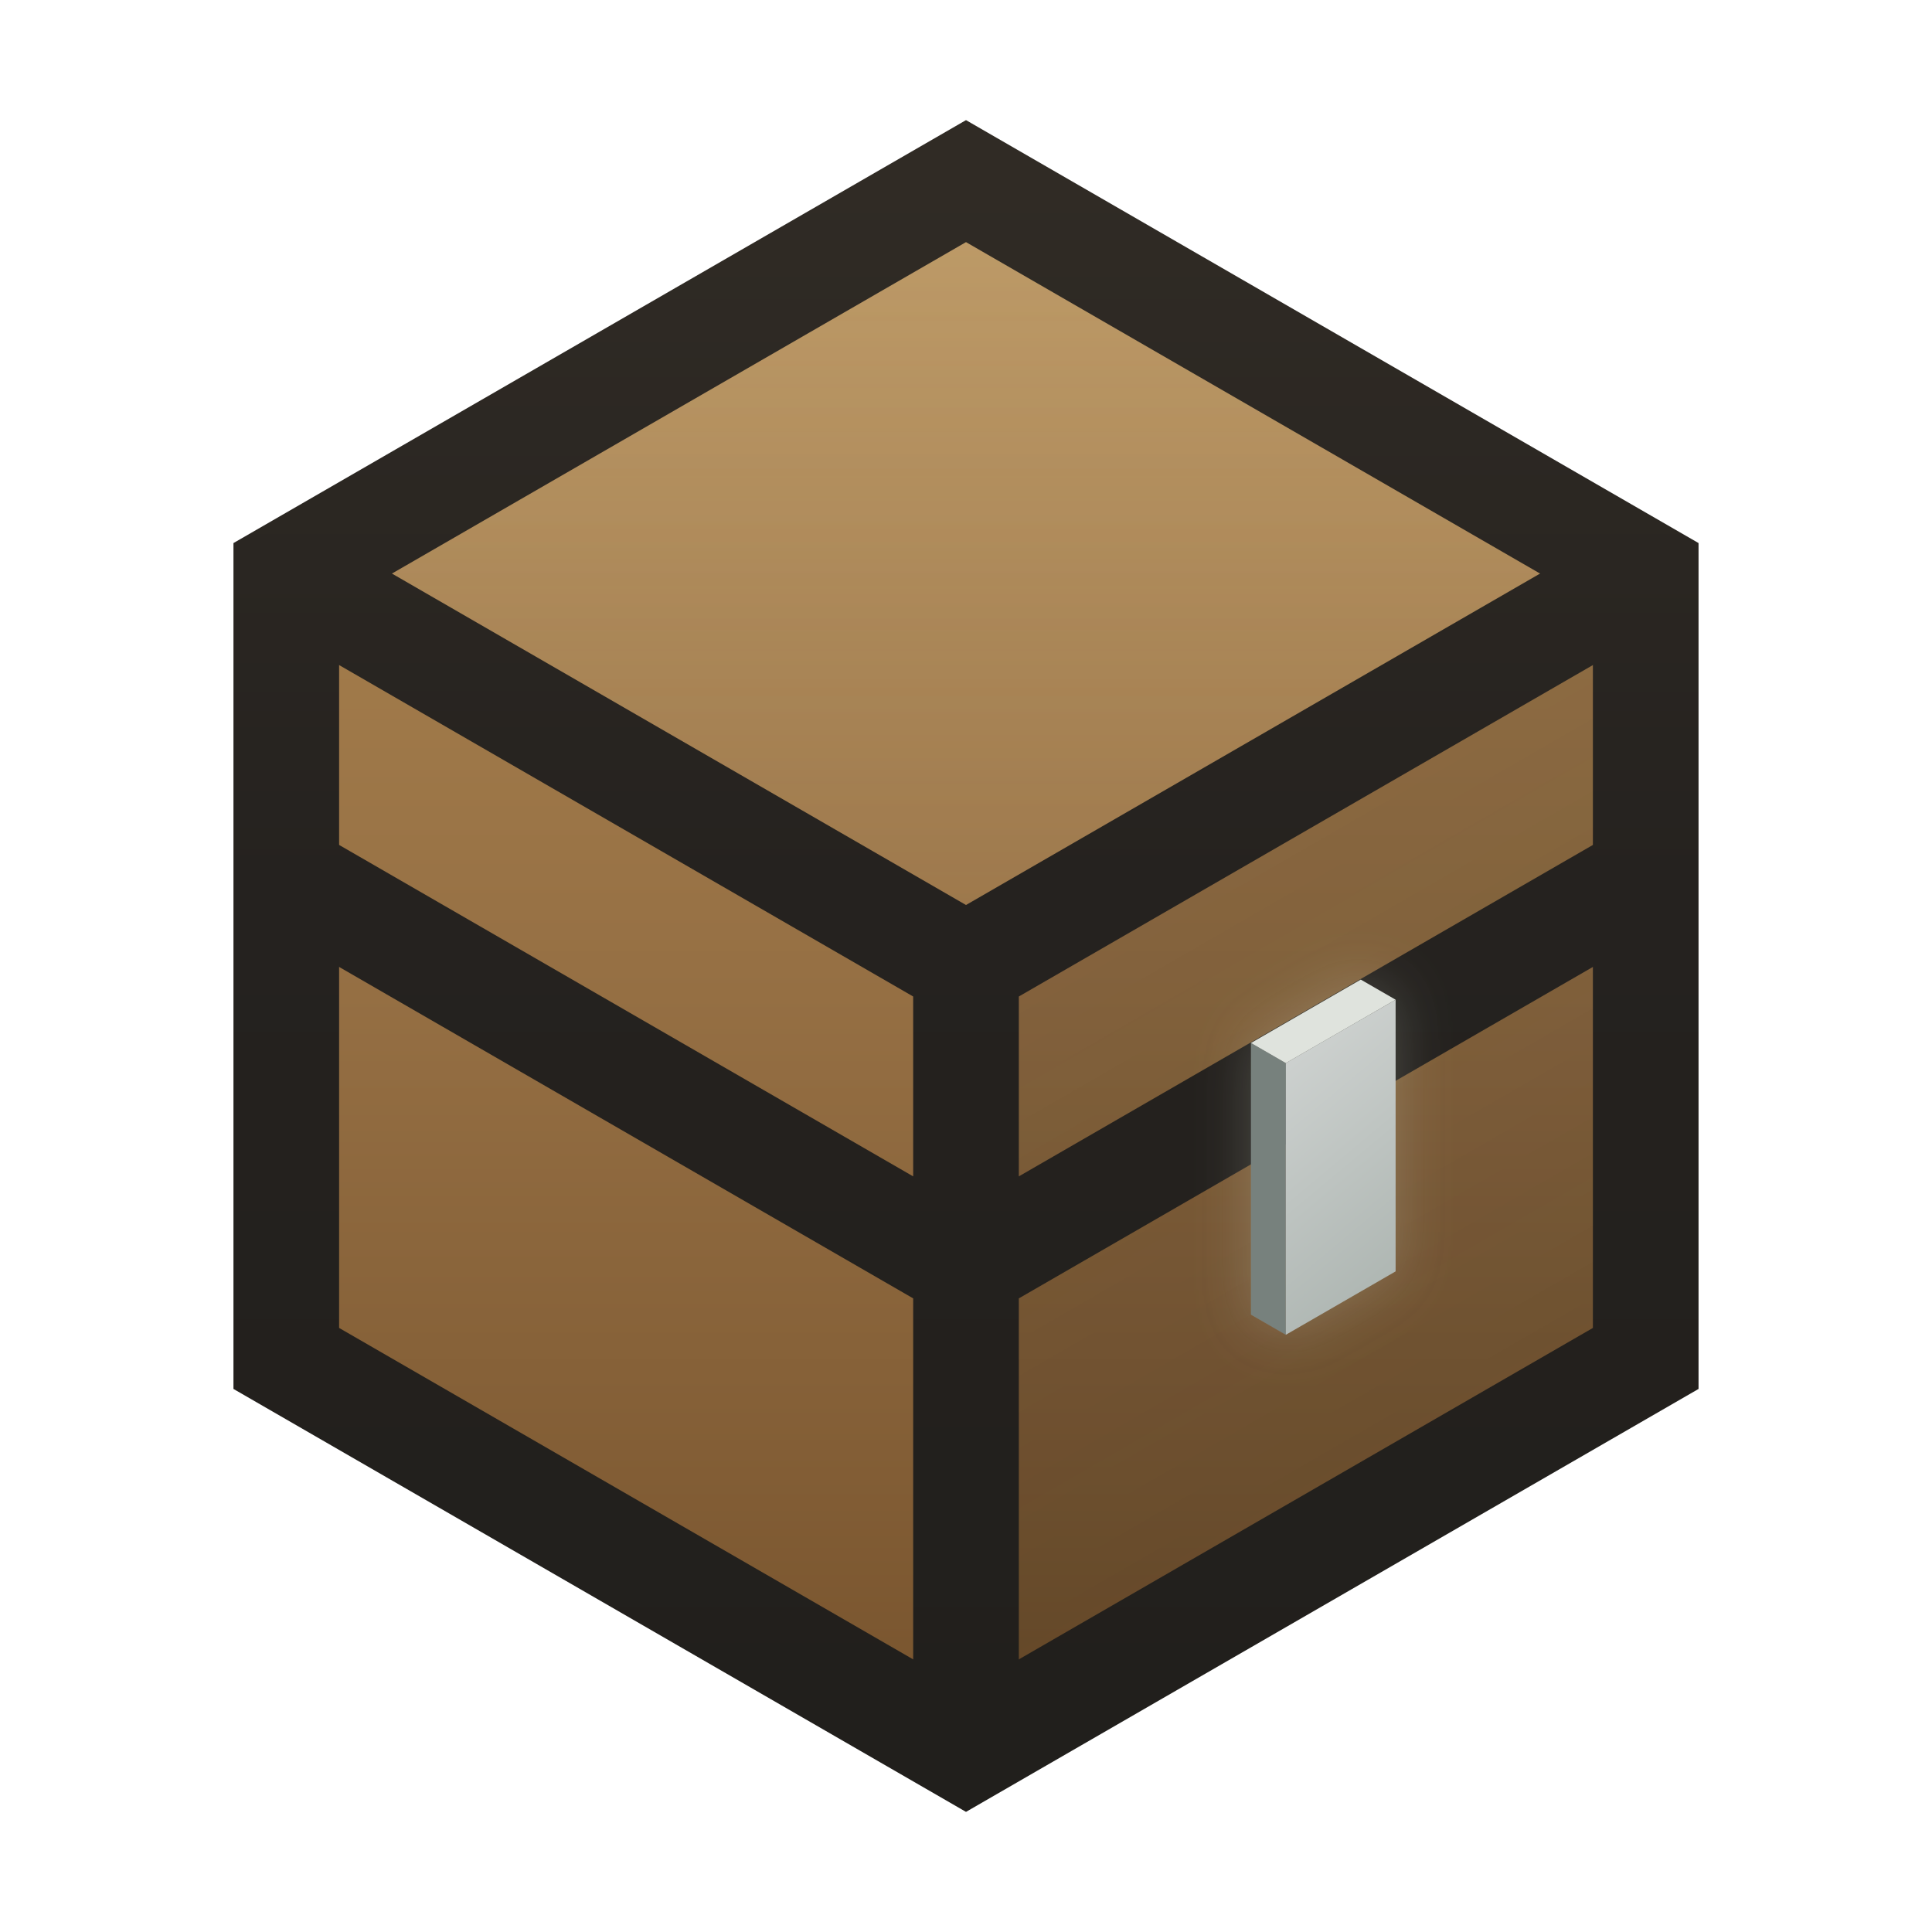
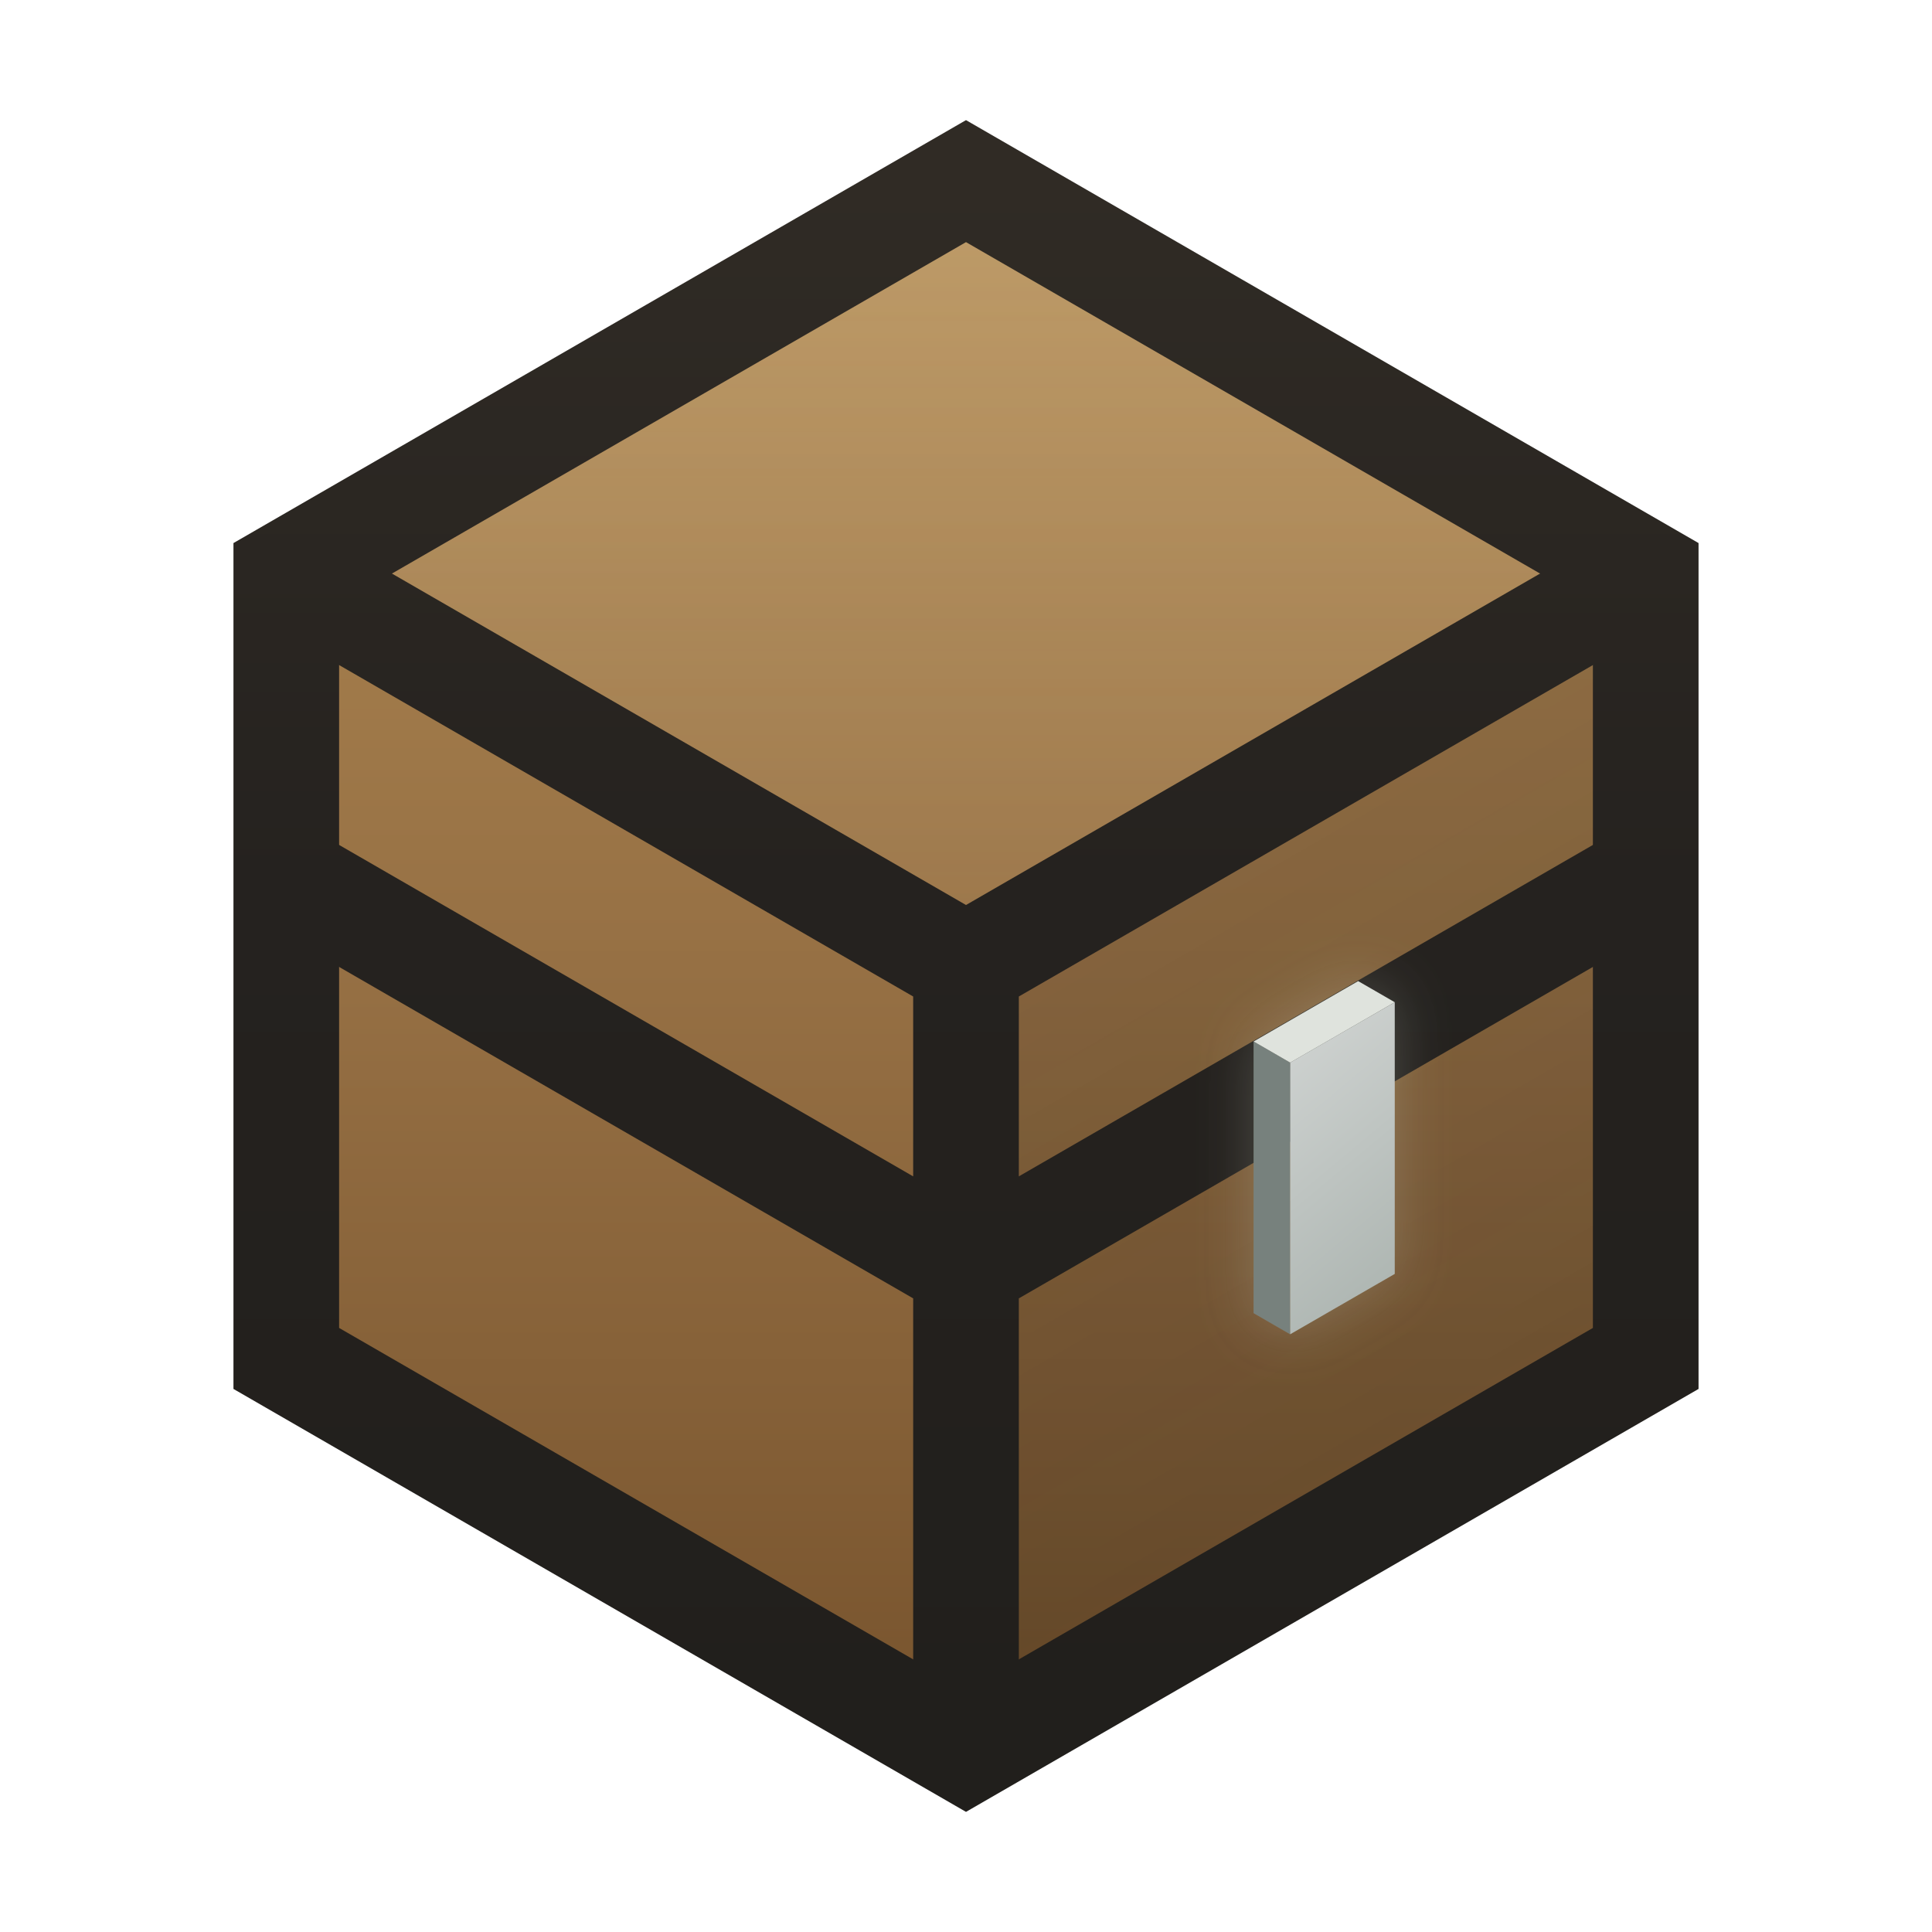
<svg xmlns="http://www.w3.org/2000/svg" viewBox="0 0 128 128">
  <defs>
    <linearGradient id="wood" x1="64" y1="12" x2="64" y2="116" gradientUnits="userSpaceOnUse">
      <stop stop-color="#B18A53" />
      <stop offset=".5" stop-color="#967044" />
      <stop offset="1" stop-color="#77532D" />
    </linearGradient>
    <linearGradient id="top-light" x1="64" y1="12" x2="64" y2="64" gradientUnits="userSpaceOnUse">
      <stop stop-color="#FFF0CE" stop-opacity=".18" />
      <stop offset="1" stop-color="#FFF0CE" stop-opacity=".04" />
    </linearGradient>
    <linearGradient id="right-shade" x1="64" y1="38" x2="109.033" y2="116" gradientUnits="userSpaceOnUse">
      <stop stop-color="#191613" stop-opacity=".10" />
      <stop offset="1" stop-color="#191613" stop-opacity=".27" />
    </linearGradient>
    <linearGradient id="outline-light" x1="64" y1="12" x2="64" y2="116" gradientUnits="userSpaceOnUse">
      <stop stop-color="#302B25" />
      <stop offset=".45" stop-color="#25221F" />
      <stop offset="1" stop-color="#211F1C" />
    </linearGradient>
    <linearGradient id="silver" x1="84" y1="71" x2="94" y2="83" gradientUnits="userSpaceOnUse">
      <stop stop-color="#CDD1CF" />
      <stop offset="1" stop-color="#AFB7B3" />
    </linearGradient>
    <filter id="halo" x="-100%" y="-70%" width="300%" height="240%" color-interpolation-filters="sRGB">
      <feDropShadow dx="0" dy="0" stdDeviation="1.8" flood-color="#E0E8D9" flood-opacity=".22" />
    </filter>
  </defs>
  <path fill="url(#wood)" d="M64 12 109.033 38 109.033 90 64 116 18.967 90 18.967 38Z" />
  <path fill="url(#top-light)" d="M64 12 109.033 38 64 64 18.967 38Z" />
  <path fill="url(#right-shade)" d="M64 64 109.033 38 109.033 90 64 116Z" />
  <g fill="none" stroke="url(#outline-light)" stroke-width="7" stroke-linejoin="miter" stroke-linecap="butt">
    <path d="M64 12 109.033 38 109.033 90 64 116 18.967 90 18.967 38Z" />
    <path d="M18.967 38 64 64 109.033 38M64 64V116M18.967 58 64 84 109.033 58" />
  </g>
  <g filter="url(#halo)">
-     <path fill="#77817D" d="M82.879 69.1 85.189 70.433 85.189 88.433 82.879 87.1Z" />
-     <path fill="url(#silver)" d="M85.189 70.433 92.463 66.233 92.463 84.233 85.189 88.433Z" />
-     <path fill="#DFE3DD" d="M82.879 69.1 90.154 64.9 92.463 66.233 85.189 70.433Z" />
+     <path fill="#77817D" d="M83.053 69 85.477 70.4 85.477 88.4 83.053 87Z" />
+     <path fill="url(#silver)" d="M85.477 70.4 92.406 66.4 92.406 84.4 85.477 88.4Z" />
+     <path fill="#DFE3DD" d="M83.053 69 89.981 65 92.406 66.4 85.477 70.4Z" />
  </g>
</svg>
